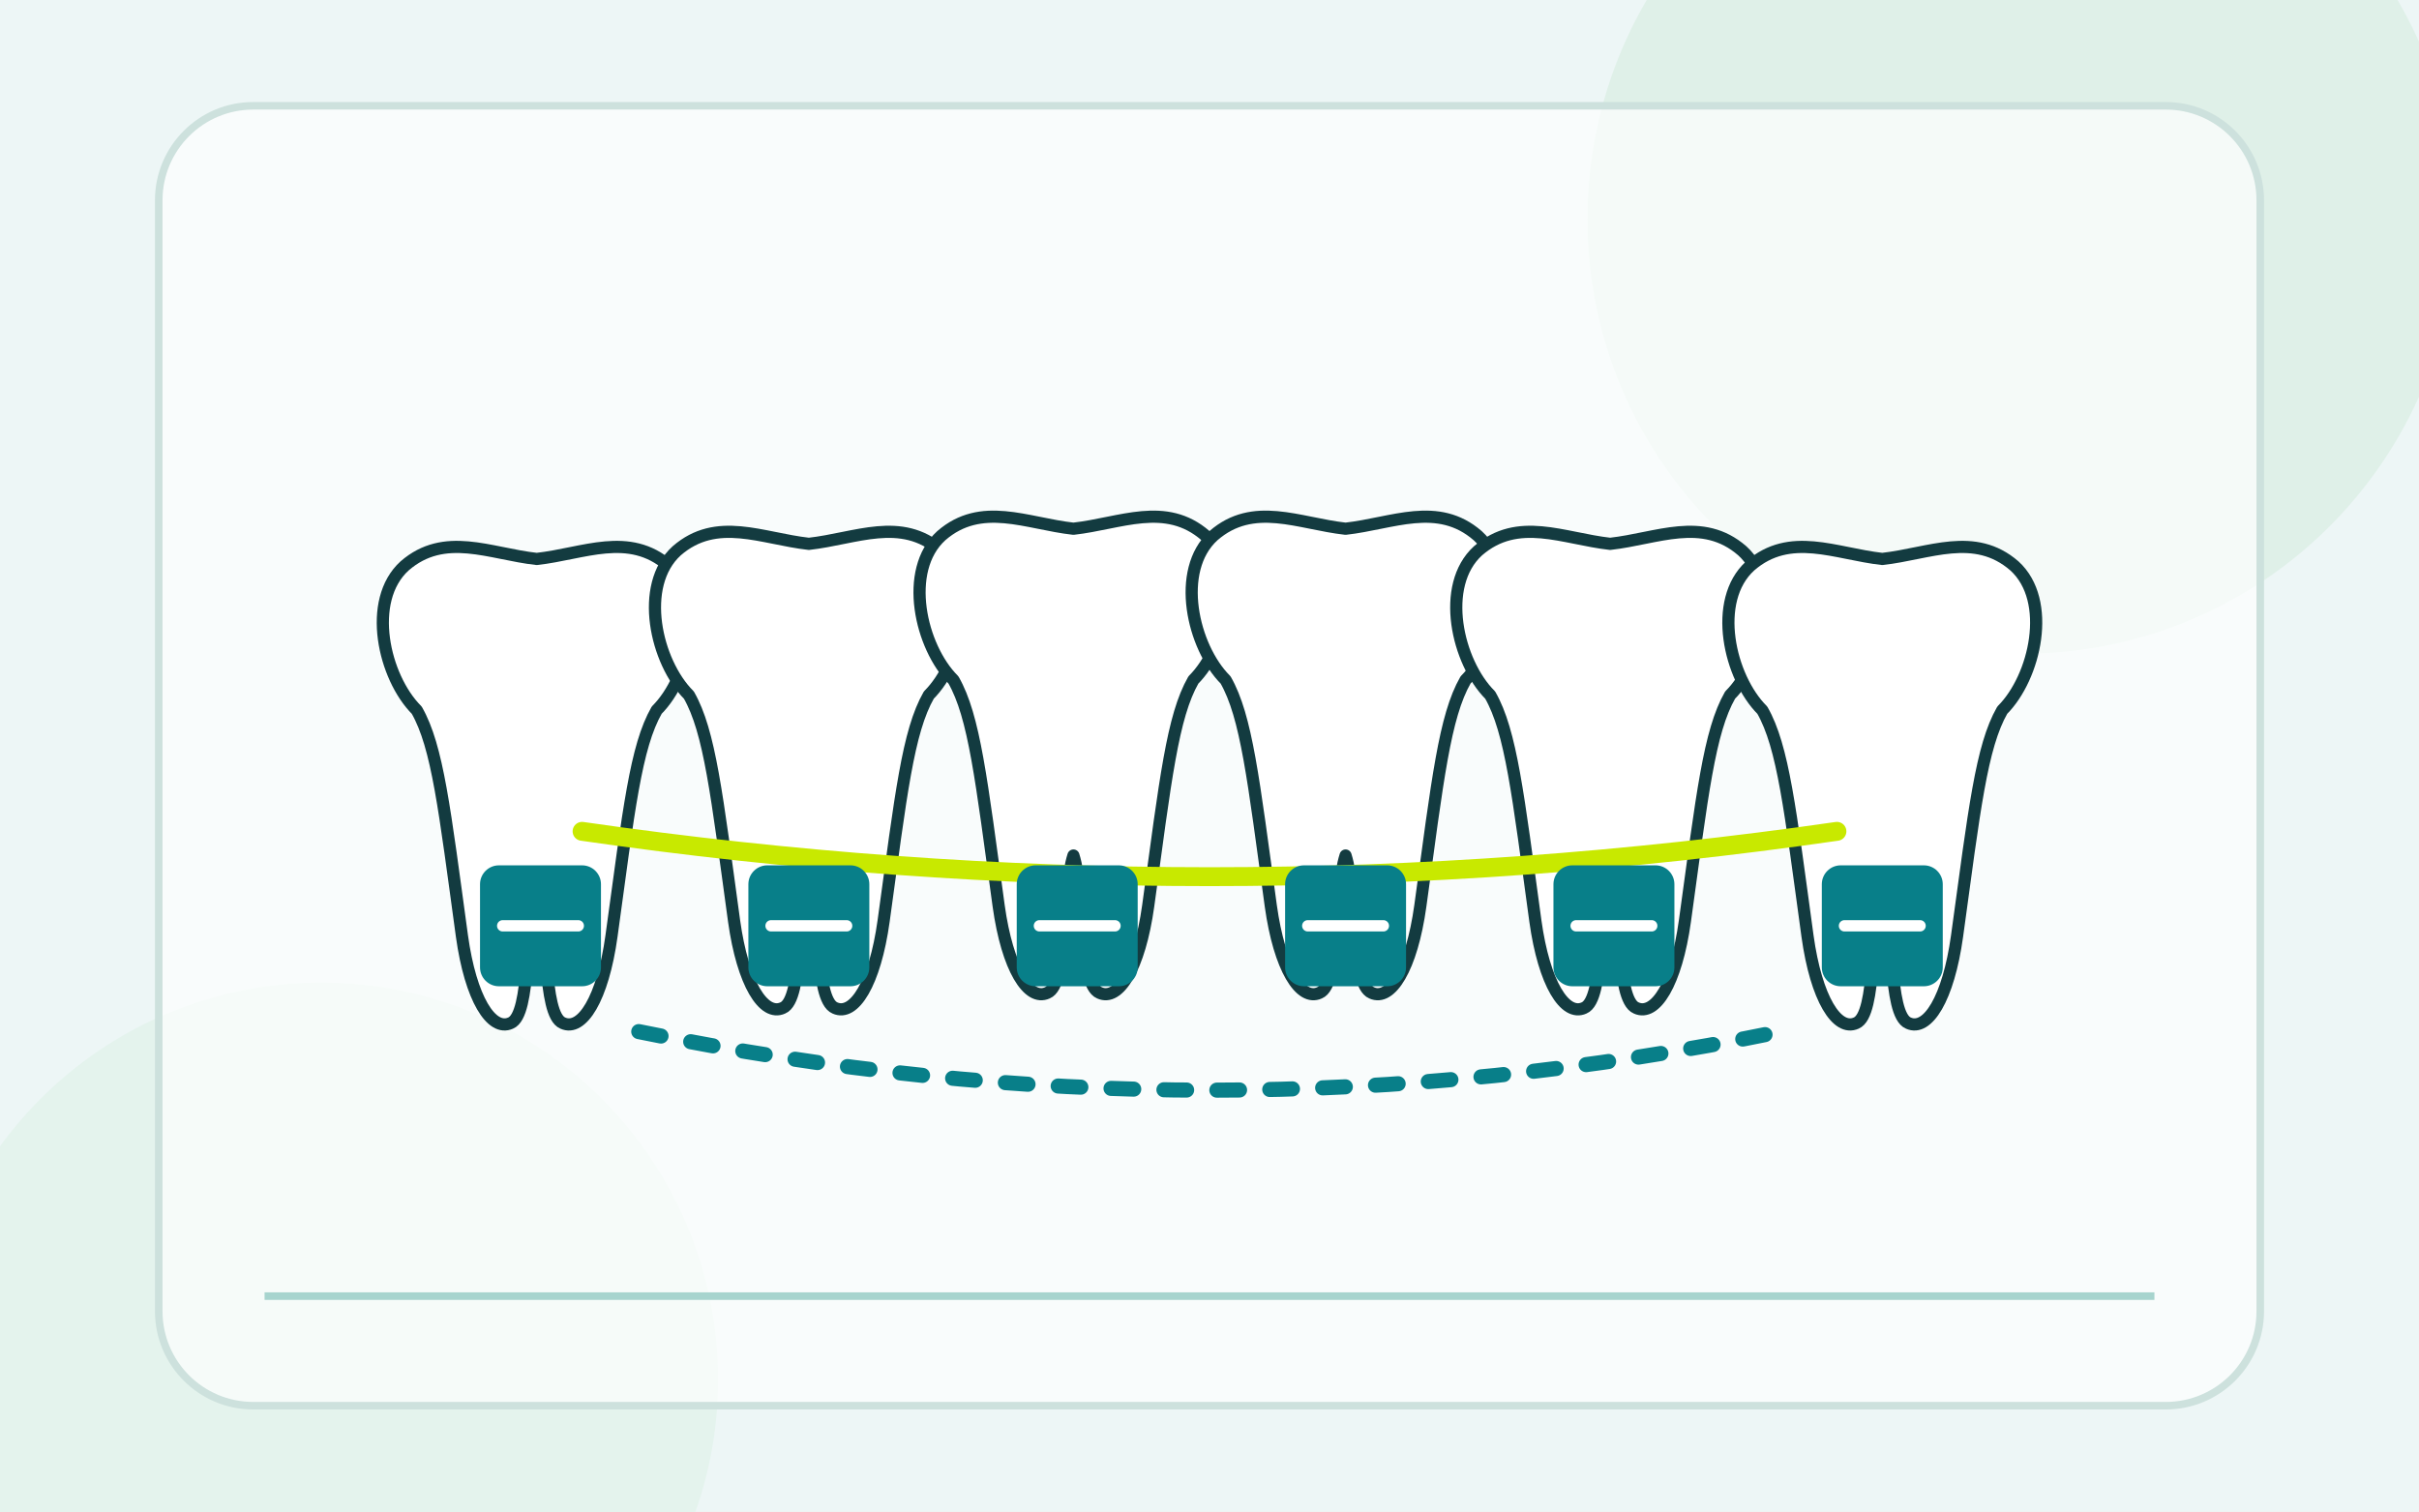
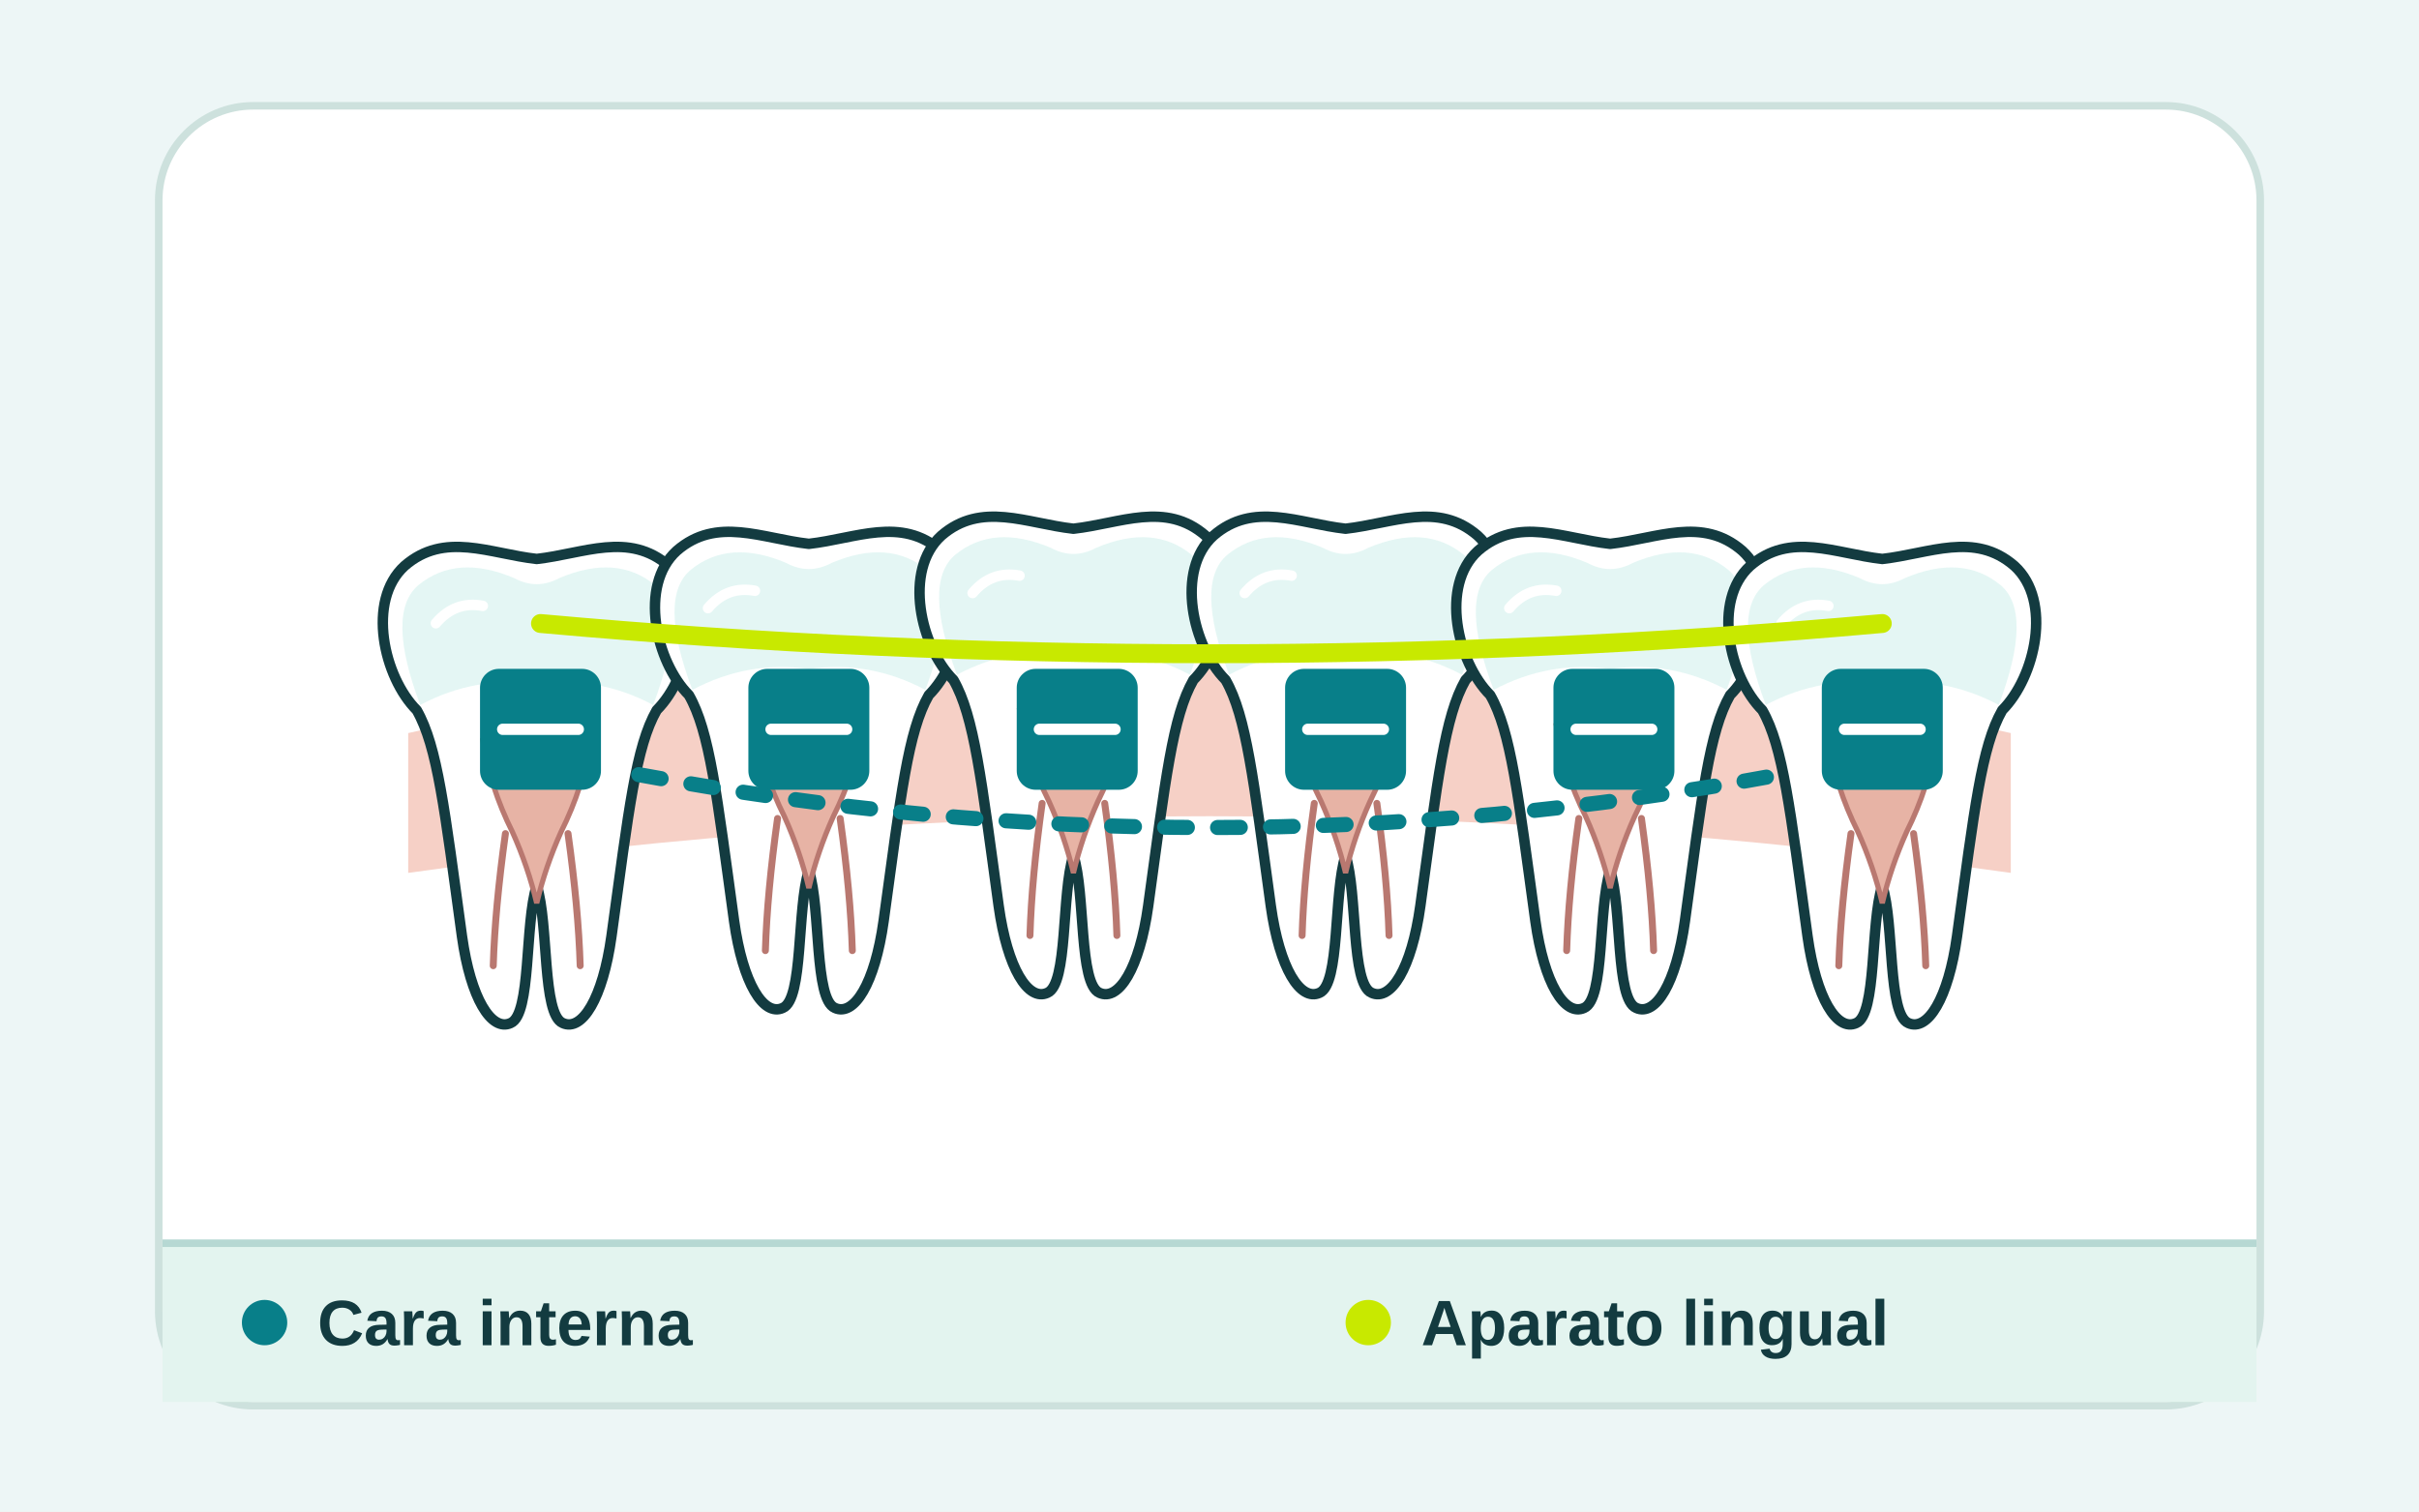
<svg xmlns="http://www.w3.org/2000/svg" viewBox="0 0 640 400" role="img">
  <rect width="640" height="400" fill="#edf6f6" />
-   <circle cx="535" cy="58" r="115" fill="#dff0e8" />
-   <circle cx="85" cy="365" r="105" fill="#e4f3ed" />
-   <rect x="42" y="28" width="556" height="344" rx="25" fill="#ffffff" fill-opacity=".68" stroke="#cde1dd" stroke-width="2" />
+   <rect x="42" y="28" width="556" height="344" rx="25" fill="#ffffff" stroke="#cde1dd" stroke-width="2" />
+   <path d="M108 194 Q320 146 532 194 L532 231 Q320 201 108 231 Z" fill="#f4c8bc" opacity=".85" />
  <g transform="translate(142 216) scale(0.46)">
-     <path d="M-69 -61 C-88 -80 -98 -124 -76 -144 C-53 -164 -27 -151 0 -148 C27 -151 53 -164 76 -144 C98 -124 88 -80 69 -61 C57 -40 53 -4 43 69 C38 105 26 124 15 119 C3 114 7 62 0 40 C-7 62 -3 114 -15 119 C-26 124 -38 105 -43 69 C-53 -4 -57 -40 -69 -61 Z" fill="#ffffff" stroke="#133b40" stroke-width="7" stroke-linejoin="round" />
+     <path d="M-69 -61 C-88 -80 -98 -124 -76 -144 C-53 -164 -27 -151 0 -148 C27 -151 53 -164 76 -144 C98 -124 88 -80 69 -61 C57 -40 53 -4 43 69 C38 105 26 124 15 119 C3 114 7 62 0 40 C-7 62 -3 114 -15 119 C-26 124 -38 105 -43 69 C-53 -4 -57 -40 -69 -61 Z" fill="#ffffff" stroke="#133b40" stroke-width="6" stroke-linejoin="round" />
+     <path d="M-67 -64 Q-87 -117 -68 -133 Q-46 -151 -13 -137 Q0 -130 13 -137 Q46 -151 68 -133 Q87 -117 67 -64 Q35 -81 0 -76 Q-35 -81 -67 -64 Z" fill="#dff5f2" opacity=".85" />
+     <path d="M-31 -44 Q0 -70 31 -44 Q27 -17 14 9 Q5 29 0 50 Q-5 29 -14 9 Q-27 -17 -31 -44 Z" fill="#e7b3a5" stroke="#b97870" stroke-width="3" />
+     <path d="M-18 10 Q-24 53 -25 86 M18 10 Q24 53 25 86" fill="none" stroke="#b97870" stroke-width="4" stroke-linecap="round" />
+     <path d="M-58 -111 Q-47 -124 -31 -121" fill="none" stroke="#ffffff" stroke-width="6" stroke-linecap="round" />
  </g>
  <g transform="translate(214 212) scale(0.46)">
-     <path d="M-69 -61 C-88 -80 -98 -124 -76 -144 C-53 -164 -27 -151 0 -148 C27 -151 53 -164 76 -144 C98 -124 88 -80 69 -61 C57 -40 53 -4 43 69 C38 105 26 124 15 119 C3 114 7 62 0 40 C-7 62 -3 114 -15 119 C-26 124 -38 105 -43 69 C-53 -4 -57 -40 -69 -61 Z" fill="#ffffff" stroke="#133b40" stroke-width="7" stroke-linejoin="round" />
+     <path d="M-69 -61 C-88 -80 -98 -124 -76 -144 C-53 -164 -27 -151 0 -148 C27 -151 53 -164 76 -144 C98 -124 88 -80 69 -61 C57 -40 53 -4 43 69 C38 105 26 124 15 119 C3 114 7 62 0 40 C-7 62 -3 114 -15 119 C-26 124 -38 105 -43 69 C-53 -4 -57 -40 -69 -61 Z" fill="#ffffff" stroke="#133b40" stroke-width="6" stroke-linejoin="round" />
+     <path d="M-67 -64 Q-87 -117 -68 -133 Q-46 -151 -13 -137 Q0 -130 13 -137 Q46 -151 68 -133 Q87 -117 67 -64 Q35 -81 0 -76 Q-35 -81 -67 -64 Z" fill="#dff5f2" opacity=".85" />
+     <path d="M-31 -44 Q0 -70 31 -44 Q27 -17 14 9 Q5 29 0 50 Q-5 29 -14 9 Q-27 -17 -31 -44 Z" fill="#e7b3a5" stroke="#b97870" stroke-width="3" />
+     <path d="M-18 10 Q-24 53 -25 86 M18 10 Q24 53 25 86" fill="none" stroke="#b97870" stroke-width="4" stroke-linecap="round" />
+     <path d="M-58 -111 Q-47 -124 -31 -121" fill="none" stroke="#ffffff" stroke-width="6" stroke-linecap="round" />
  </g>
  <g transform="translate(284 208) scale(0.46)">
-     <path d="M-69 -61 C-88 -80 -98 -124 -76 -144 C-53 -164 -27 -151 0 -148 C27 -151 53 -164 76 -144 C98 -124 88 -80 69 -61 C57 -40 53 -4 43 69 C38 105 26 124 15 119 C3 114 7 62 0 40 C-7 62 -3 114 -15 119 C-26 124 -38 105 -43 69 C-53 -4 -57 -40 -69 -61 Z" fill="#ffffff" stroke="#133b40" stroke-width="7" stroke-linejoin="round" />
+     <path d="M-69 -61 C-88 -80 -98 -124 -76 -144 C-53 -164 -27 -151 0 -148 C27 -151 53 -164 76 -144 C98 -124 88 -80 69 -61 C57 -40 53 -4 43 69 C38 105 26 124 15 119 C3 114 7 62 0 40 C-7 62 -3 114 -15 119 C-26 124 -38 105 -43 69 C-53 -4 -57 -40 -69 -61 Z" fill="#ffffff" stroke="#133b40" stroke-width="6" stroke-linejoin="round" />
+     <path d="M-67 -64 Q-87 -117 -68 -133 Q-46 -151 -13 -137 Q0 -130 13 -137 Q46 -151 68 -133 Q87 -117 67 -64 Q35 -81 0 -76 Q-35 -81 -67 -64 Z" fill="#dff5f2" opacity=".85" />
+     <path d="M-31 -44 Q0 -70 31 -44 Q27 -17 14 9 Q5 29 0 50 Q-5 29 -14 9 Q-27 -17 -31 -44 Z" fill="#e7b3a5" stroke="#b97870" stroke-width="3" />
+     <path d="M-18 10 Q-24 53 -25 86 M18 10 Q24 53 25 86" fill="none" stroke="#b97870" stroke-width="4" stroke-linecap="round" />
+     <path d="M-58 -111 Q-47 -124 -31 -121" fill="none" stroke="#ffffff" stroke-width="6" stroke-linecap="round" />
  </g>
  <g transform="translate(356 208) scale(0.46)">
-     <path d="M-69 -61 C-88 -80 -98 -124 -76 -144 C-53 -164 -27 -151 0 -148 C27 -151 53 -164 76 -144 C98 -124 88 -80 69 -61 C57 -40 53 -4 43 69 C38 105 26 124 15 119 C3 114 7 62 0 40 C-7 62 -3 114 -15 119 C-26 124 -38 105 -43 69 C-53 -4 -57 -40 -69 -61 Z" fill="#ffffff" stroke="#133b40" stroke-width="7" stroke-linejoin="round" />
+     <path d="M-69 -61 C-88 -80 -98 -124 -76 -144 C-53 -164 -27 -151 0 -148 C27 -151 53 -164 76 -144 C98 -124 88 -80 69 -61 C57 -40 53 -4 43 69 C38 105 26 124 15 119 C3 114 7 62 0 40 C-7 62 -3 114 -15 119 C-26 124 -38 105 -43 69 C-53 -4 -57 -40 -69 -61 Z" fill="#ffffff" stroke="#133b40" stroke-width="6" stroke-linejoin="round" />
+     <path d="M-67 -64 Q-87 -117 -68 -133 Q-46 -151 -13 -137 Q0 -130 13 -137 Q46 -151 68 -133 Q87 -117 67 -64 Q35 -81 0 -76 Q-35 -81 -67 -64 Z" fill="#dff5f2" opacity=".85" />
+     <path d="M-31 -44 Q0 -70 31 -44 Q27 -17 14 9 Q5 29 0 50 Q-5 29 -14 9 Q-27 -17 -31 -44 Z" fill="#e7b3a5" stroke="#b97870" stroke-width="3" />
+     <path d="M-18 10 Q-24 53 -25 86 M18 10 Q24 53 25 86" fill="none" stroke="#b97870" stroke-width="4" stroke-linecap="round" />
+     <path d="M-58 -111 Q-47 -124 -31 -121" fill="none" stroke="#ffffff" stroke-width="6" stroke-linecap="round" />
  </g>
  <g transform="translate(426 212) scale(0.46)">
-     <path d="M-69 -61 C-88 -80 -98 -124 -76 -144 C-53 -164 -27 -151 0 -148 C27 -151 53 -164 76 -144 C98 -124 88 -80 69 -61 C57 -40 53 -4 43 69 C38 105 26 124 15 119 C3 114 7 62 0 40 C-7 62 -3 114 -15 119 C-26 124 -38 105 -43 69 C-53 -4 -57 -40 -69 -61 Z" fill="#ffffff" stroke="#133b40" stroke-width="7" stroke-linejoin="round" />
+     <path d="M-69 -61 C-88 -80 -98 -124 -76 -144 C-53 -164 -27 -151 0 -148 C27 -151 53 -164 76 -144 C98 -124 88 -80 69 -61 C57 -40 53 -4 43 69 C38 105 26 124 15 119 C3 114 7 62 0 40 C-7 62 -3 114 -15 119 C-26 124 -38 105 -43 69 C-53 -4 -57 -40 -69 -61 Z" fill="#ffffff" stroke="#133b40" stroke-width="6" stroke-linejoin="round" />
+     <path d="M-67 -64 Q-87 -117 -68 -133 Q-46 -151 -13 -137 Q0 -130 13 -137 Q46 -151 68 -133 Q87 -117 67 -64 Q35 -81 0 -76 Q-35 -81 -67 -64 Z" fill="#dff5f2" opacity=".85" />
+     <path d="M-31 -44 Q0 -70 31 -44 Q27 -17 14 9 Q5 29 0 50 Q-5 29 -14 9 Q-27 -17 -31 -44 Z" fill="#e7b3a5" stroke="#b97870" stroke-width="3" />
+     <path d="M-18 10 Q-24 53 -25 86 M18 10 Q24 53 25 86" fill="none" stroke="#b97870" stroke-width="4" stroke-linecap="round" />
+     <path d="M-58 -111 Q-47 -124 -31 -121" fill="none" stroke="#ffffff" stroke-width="6" stroke-linecap="round" />
  </g>
  <g transform="translate(498 216) scale(0.46)">
-     <path d="M-69 -61 C-88 -80 -98 -124 -76 -144 C-53 -164 -27 -151 0 -148 C27 -151 53 -164 76 -144 C98 -124 88 -80 69 -61 C57 -40 53 -4 43 69 C38 105 26 124 15 119 C3 114 7 62 0 40 C-7 62 -3 114 -15 119 C-26 124 -38 105 -43 69 C-53 -4 -57 -40 -69 -61 Z" fill="#ffffff" stroke="#133b40" stroke-width="7" stroke-linejoin="round" />
+     <path d="M-69 -61 C-88 -80 -98 -124 -76 -144 C-53 -164 -27 -151 0 -148 C27 -151 53 -164 76 -144 C98 -124 88 -80 69 -61 C57 -40 53 -4 43 69 C38 105 26 124 15 119 C3 114 7 62 0 40 C-7 62 -3 114 -15 119 C-26 124 -38 105 -43 69 C-53 -4 -57 -40 -69 -61 Z" fill="#ffffff" stroke="#133b40" stroke-width="6" stroke-linejoin="round" />
+     <path d="M-67 -64 Q-87 -117 -68 -133 Q-46 -151 -13 -137 Q0 -130 13 -137 Q46 -151 68 -133 Q87 -117 67 -64 Q35 -81 0 -76 Q-35 -81 -67 -64 Z" fill="#dff5f2" opacity=".85" />
+     <path d="M-31 -44 Q0 -70 31 -44 Q27 -17 14 9 Q5 29 0 50 Q-5 29 -14 9 Q-27 -17 -31 -44 Z" fill="#e7b3a5" stroke="#b97870" stroke-width="3" />
+     <path d="M-18 10 Q-24 53 -25 86 M18 10 Q24 53 25 86" fill="none" stroke="#b97870" stroke-width="4" stroke-linecap="round" />
+     <path d="M-58 -111 Q-47 -124 -31 -121" fill="none" stroke="#ffffff" stroke-width="6" stroke-linecap="round" />
  </g>
-   <path d="M154 220 Q320 244 486 220" fill="none" stroke="#c8e900" stroke-width="5" stroke-linecap="round" stroke-linejoin="round" />
-   <rect x="127" y="229" width="32" height="32" rx="5" fill="#087f89" />
-   <path d="M133 245 H153" fill="none" stroke="#ffffff" stroke-width="3" stroke-linecap="round" stroke-linejoin="round" />
-   <rect x="198" y="229" width="32" height="32" rx="5" fill="#087f89" />
-   <path d="M204 245 H224" fill="none" stroke="#ffffff" stroke-width="3" stroke-linecap="round" stroke-linejoin="round" />
-   <rect x="269" y="229" width="32" height="32" rx="5" fill="#087f89" />
-   <path d="M275 245 H295" fill="none" stroke="#ffffff" stroke-width="3" stroke-linecap="round" stroke-linejoin="round" />
-   <rect x="340" y="229" width="32" height="32" rx="5" fill="#087f89" />
-   <path d="M346 245 H366" fill="none" stroke="#ffffff" stroke-width="3" stroke-linecap="round" stroke-linejoin="round" />
-   <rect x="411" y="229" width="32" height="32" rx="5" fill="#087f89" />
-   <path d="M417 245 H437" fill="none" stroke="#ffffff" stroke-width="3" stroke-linecap="round" stroke-linejoin="round" />
-   <rect x="482" y="229" width="32" height="32" rx="5" fill="#087f89" />
-   <path d="M488 245 H508" fill="none" stroke="#ffffff" stroke-width="3" stroke-linecap="round" stroke-linejoin="round" />
-   <path d="M169 273 Q320 304 471 273" fill="none" stroke="#087f89" stroke-width="4" stroke-linecap="round" stroke-linejoin="round" stroke-dasharray="6 8" />
-   <path d="M70 343 H570" stroke="#a7d4ce" stroke-width="2" />
+   <path d="M143 165 Q320 181 498 165" fill="none" stroke="#c8e900" stroke-width="5" stroke-linecap="round" stroke-linejoin="round" />
+   <rect x="127" y="177" width="32" height="32" rx="5" fill="#087f89" />
+   <path d="M133 193 H153" fill="none" stroke="#ffffff" stroke-width="3" stroke-linecap="round" stroke-linejoin="round" />
+   <rect x="198" y="177" width="32" height="32" rx="5" fill="#087f89" />
+   <path d="M204 193 H224" fill="none" stroke="#ffffff" stroke-width="3" stroke-linecap="round" stroke-linejoin="round" />
+   <rect x="269" y="177" width="32" height="32" rx="5" fill="#087f89" />
+   <path d="M275 193 H295" fill="none" stroke="#ffffff" stroke-width="3" stroke-linecap="round" stroke-linejoin="round" />
+   <rect x="340" y="177" width="32" height="32" rx="5" fill="#087f89" />
+   <path d="M346 193 H366" fill="none" stroke="#ffffff" stroke-width="3" stroke-linecap="round" stroke-linejoin="round" />
+   <rect x="411" y="177" width="32" height="32" rx="5" fill="#087f89" />
+   <path d="M417 193 H437" fill="none" stroke="#ffffff" stroke-width="3" stroke-linecap="round" stroke-linejoin="round" />
+   <rect x="482" y="177" width="32" height="32" rx="5" fill="#087f89" />
+   <path d="M488 193 H508" fill="none" stroke="#ffffff" stroke-width="3" stroke-linecap="round" stroke-linejoin="round" />
+   <path d="M169 205 Q320 233 471 205" fill="none" stroke="#087f89" stroke-width="4" stroke-linecap="round" stroke-linejoin="round" stroke-dasharray="6 8" />
+   <rect x="43" y="329" width="554" height="42" rx="0" fill="#e3f4ef" />
+   <path d="M43 329 H597" stroke="#b6d8d3" stroke-width="2" />
+   <circle cx="70" cy="350" r="6" fill="#087f89" />
+   <text x="84" y="356" font-family="Arial, sans-serif" font-size="17" font-weight="700" fill="#133b40">Cara interna</text>
+   <circle cx="362" cy="350" r="6" fill="#c8e900" />
+   <text x="376" y="356" font-family="Arial, sans-serif" font-size="17" font-weight="700" fill="#133b40">Aparato lingual</text>
</svg>
